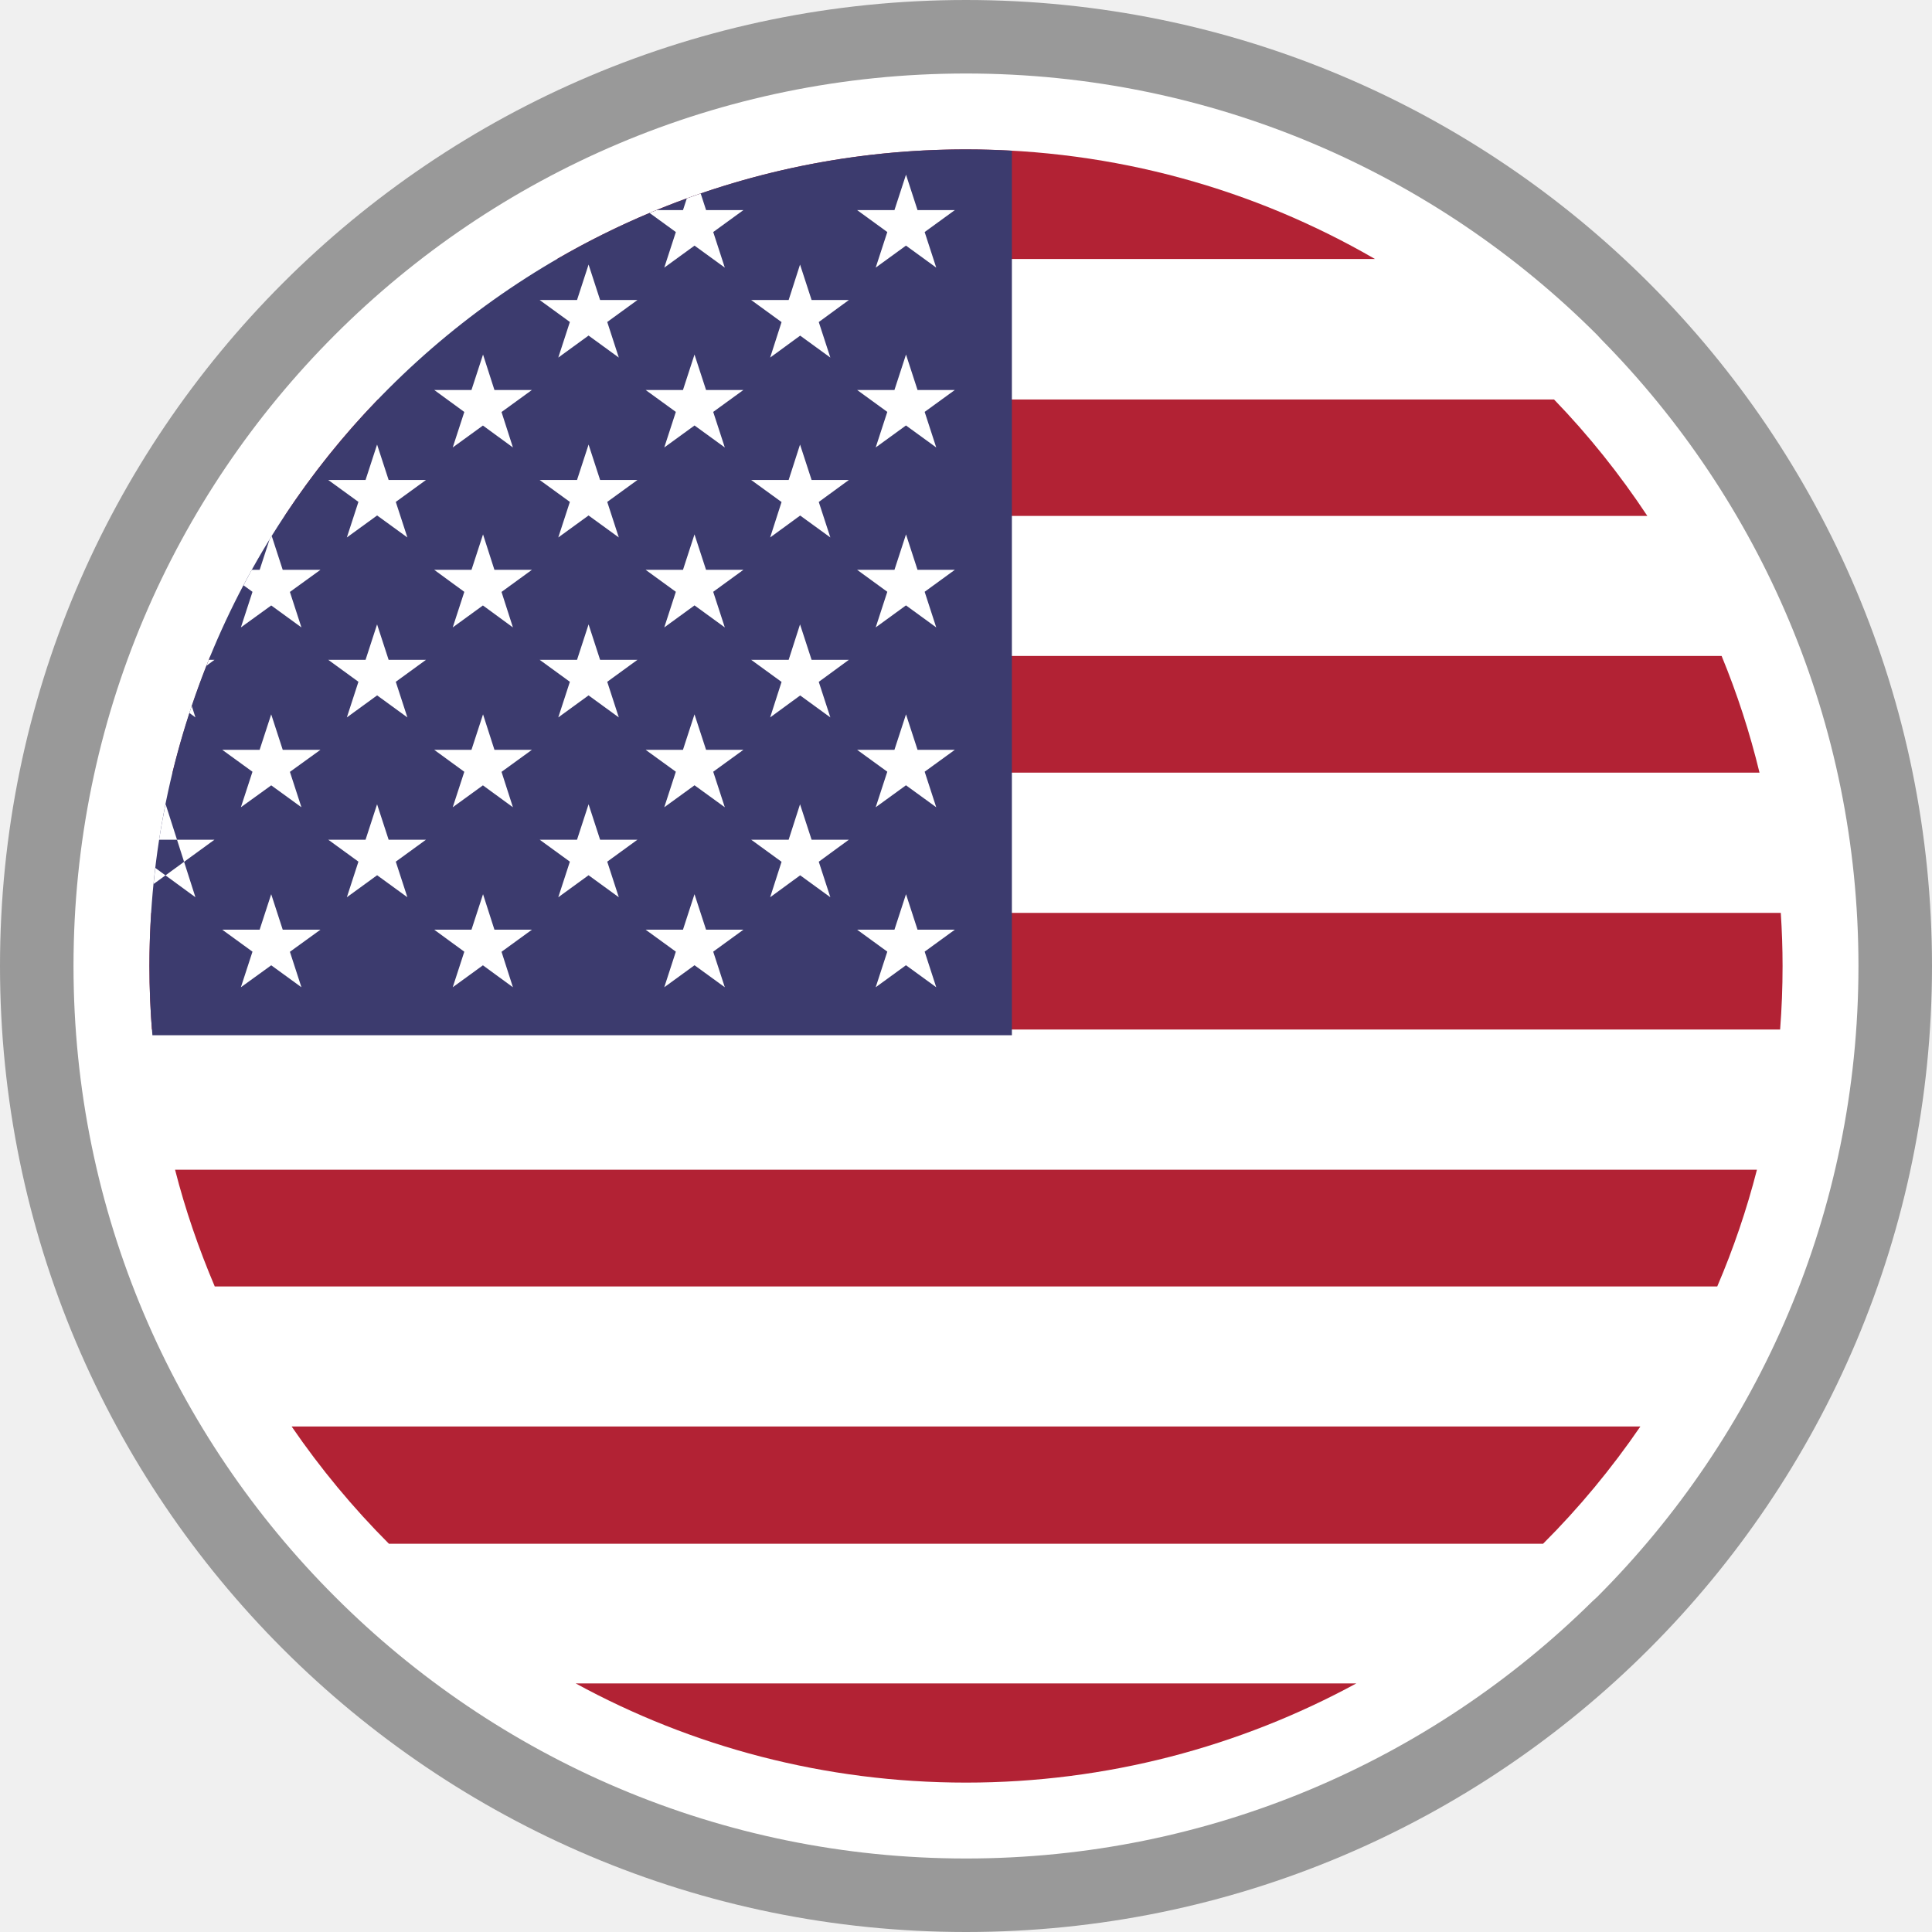
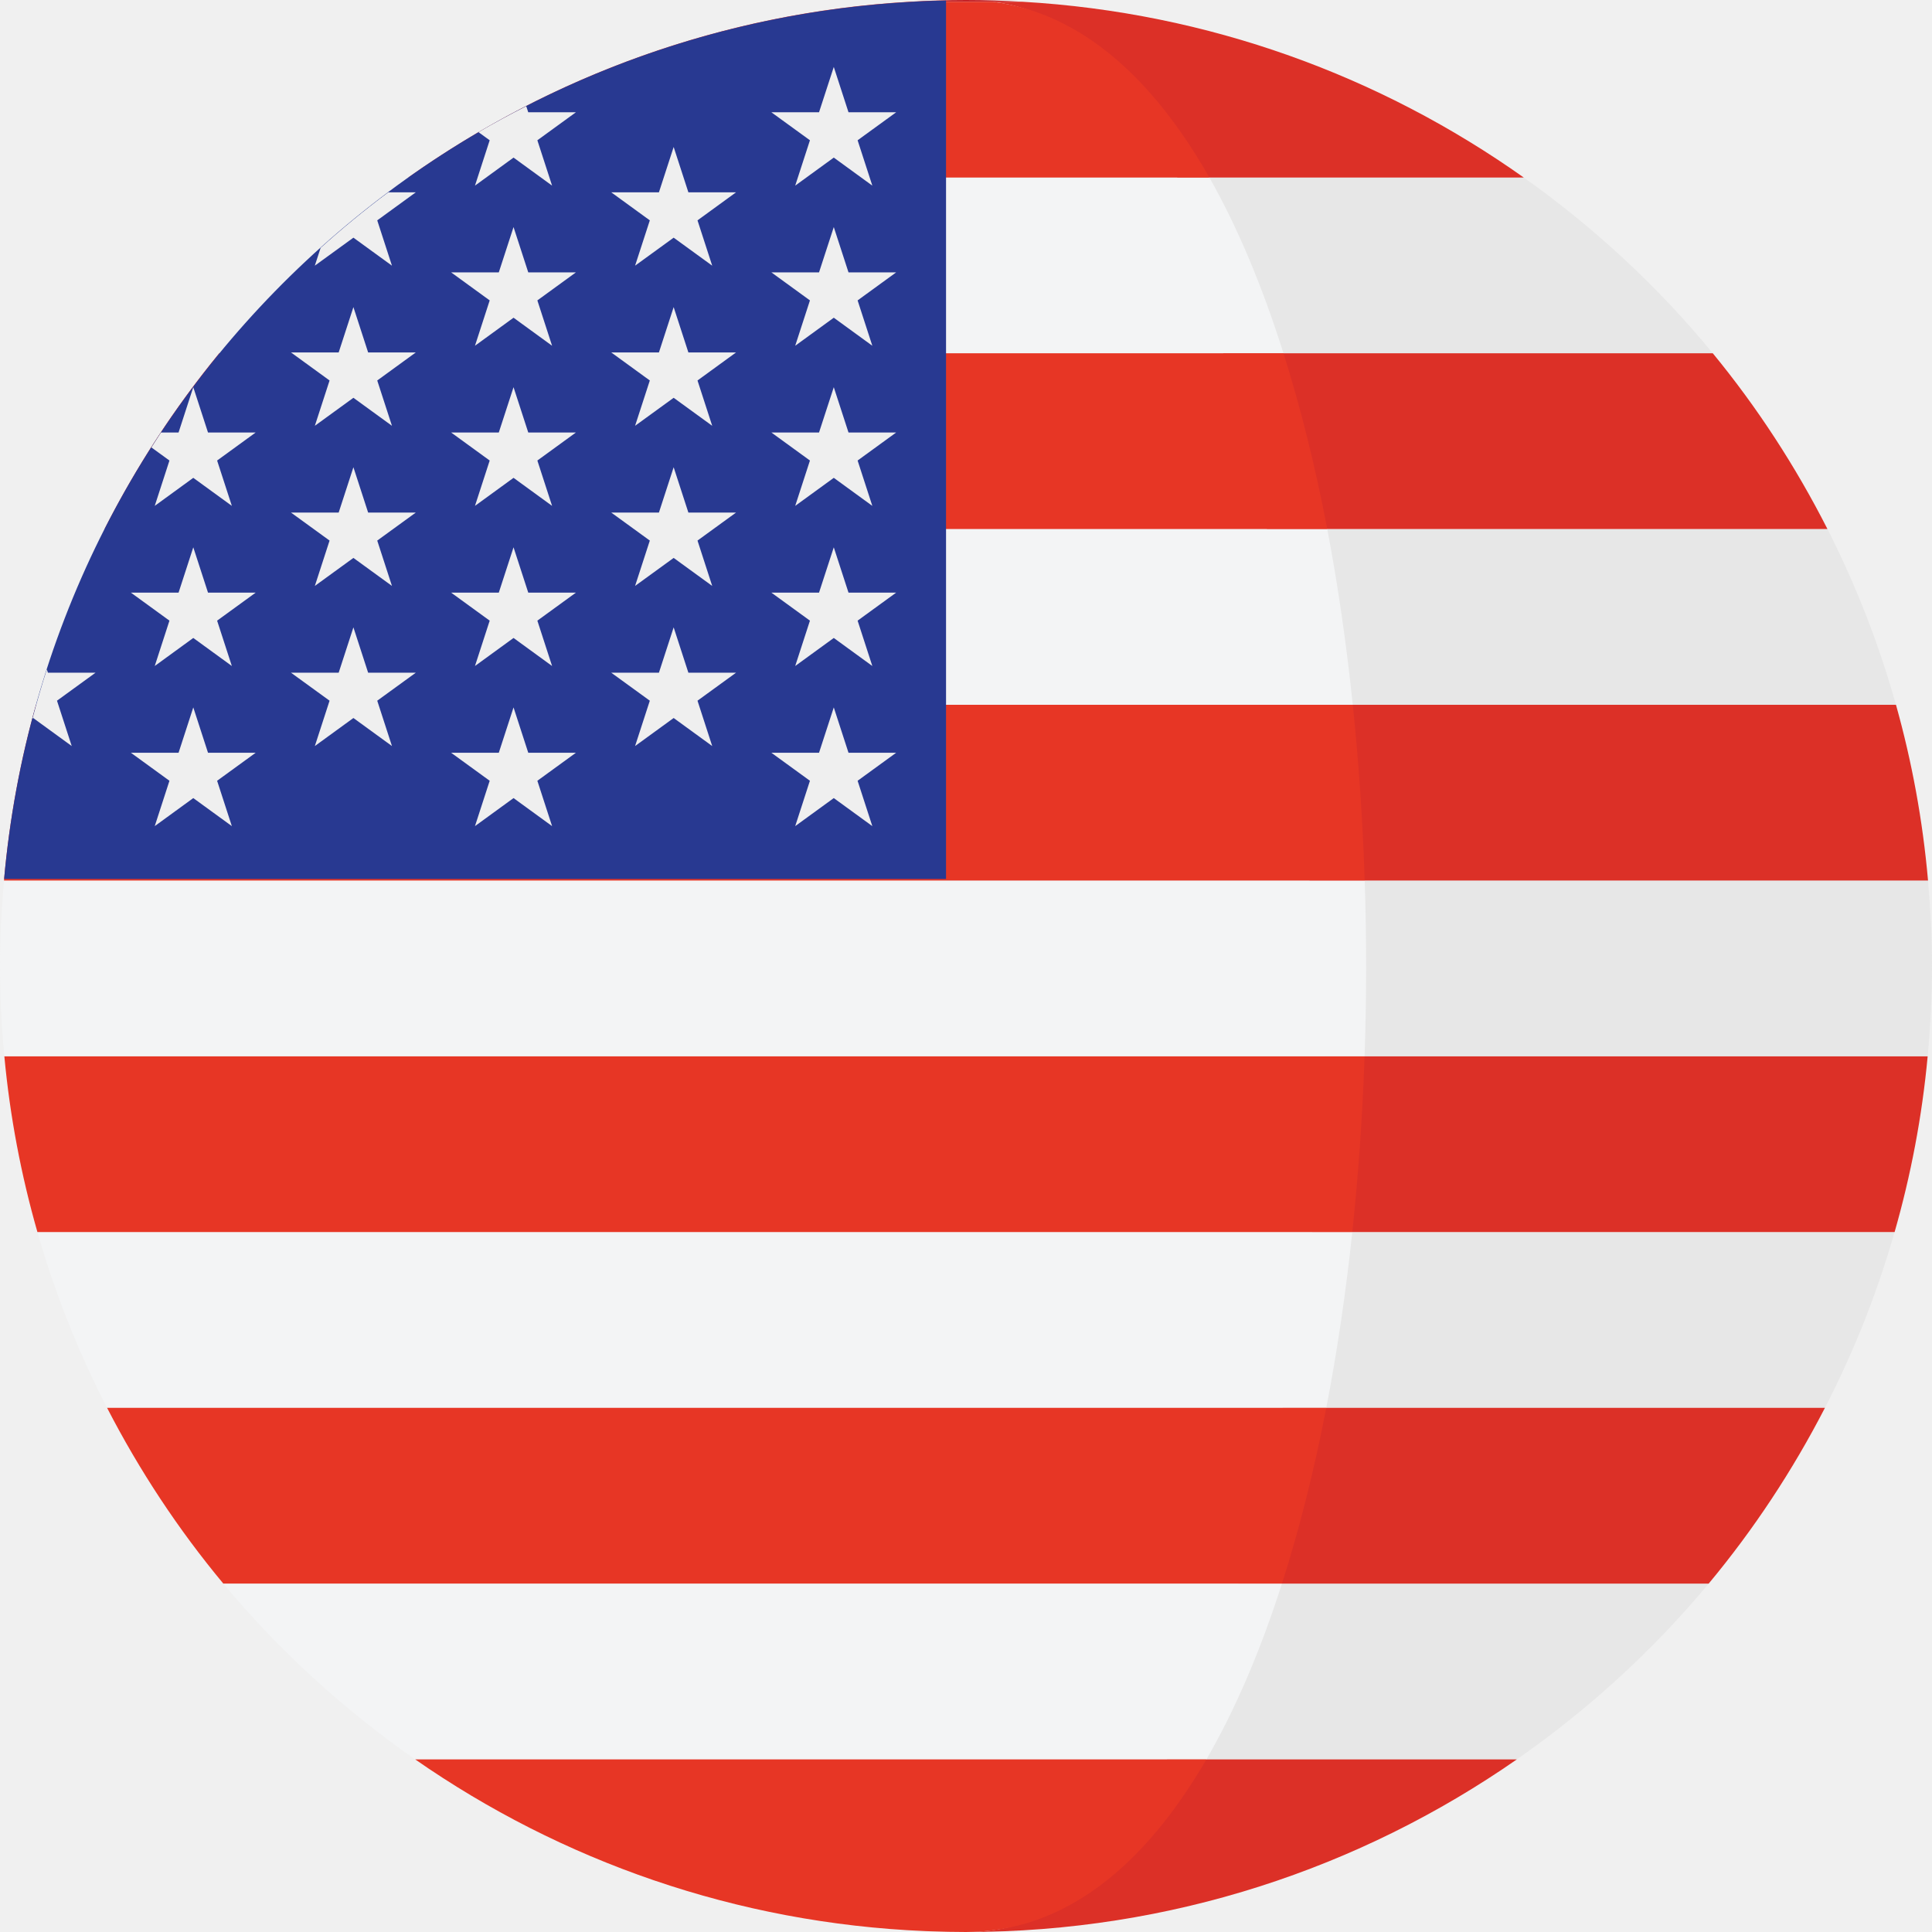
- <svg xmlns="http://www.w3.org/2000/svg" shape-rendering="geometricPrecision" text-rendering="geometricPrecision" image-rendering="optimizeQuality" fill-rule="evenodd" clip-rule="evenodd" viewBox="0 0 512 512" width="26" height="26">
-   <g fill-rule="nonzero">
-     <path fill="#999" d="M256 0c70.68 0 134.69 28.66 181.01 74.99C483.34 121.31 512 185.32 512 256c0 70.68-28.66 134.69-74.99 181.01C390.69 483.34 326.68 512 256 512c-70.68 0-134.69-28.66-181.01-74.99C28.66 390.69 0 326.68 0 256c0-70.68 28.66-134.69 74.99-181.01C121.31 28.66 185.32 0 256 0z" />
-     <path fill="#fff" d="M256 19.48c65.29 0 124.46 26.48 167.25 69.27l1.09 1.18c42.14 42.72 68.17 101.37 68.17 166.06 0 65.31-26.49 124.46-69.28 167.25l-1.19 1.09c-42.72 42.16-101.4 68.19-166.04 68.19-65.23 0-124.38-26.51-167.18-69.33-42.84-42.74-69.34-101.89-69.34-167.2 0-65.31 26.48-124.45 69.27-167.24C131.54 45.96 190.69 19.48 256 19.48z" />
-     <path fill="#B22234" d="M256 39.59c39.48 0 76.49 10.58 108.37 29.04H147.63C179.51 50.17 216.52 39.59 256 39.59zm155.84 66.28c9.16 9.48 17.42 19.82 24.72 30.85H75.43c7.29-11.09 15.59-21.46 24.72-30.85h311.69zm44.41 67.97c4.1 9.97 7.46 20.28 10.04 30.92H45.71c2.61-10.62 6.03-20.9 10.04-30.92h400.5zm15.68 68.08c.3 4.68.47 9.37.47 14.07 0 5.67-.22 11.3-.65 16.85H40.25c-.42-5.59-.65-11.26-.65-16.85 0-4.73.17-9.42.47-14.07h431.86zm-6.32 68.06a212.979 212.979 0 0 1-10.52 30.94H56.91c-4.25-10.02-7.83-20.39-10.52-30.94h419.22zm-30.9 68.06c-7.63 11.14-16.25 21.56-25.78 31.07H103.07c-9.5-9.51-18.15-19.93-25.78-31.07h357.42zm-75.27 68.08c-30.86 16.77-66.16 26.29-103.44 26.29-37.47 0-72.72-9.53-103.44-26.29h206.88z" />
-     <path fill="#3C3B6E" d="M268.16 39.94v234.41H40.39c-.53-6.07-.79-12.16-.79-18.36 0-119.51 96.88-216.4 216.4-216.4 4.08 0 8.14.13 12.16.35z" />
-     <path fill="#fff" d="m50.81 187.06.98 3.06-1.6-1.18.62-1.88zm189.29 49.91 8.01 24.66-20.96-15.25h25.89l-20.97 15.25 8.03-24.66zm0-47.66 8.01 24.62-20.96-15.22h25.89l-20.97 15.22 8.03-24.62zm0-47.69 8.01 24.65-20.96-15.26h25.89l-20.97 15.26 8.03-24.65zm0-47.66 8.01 24.62-20.96-15.23h25.89l-20.97 15.23 8.03-24.62zm0-47.67 8.01 24.63-20.96-15.24h25.89l-20.97 15.24 8.03-24.63zm-28.08 166.85 8.03 24.64-20.98-15.25h25.89l-20.86 15.25 7.92-24.64zm0-47.67 8.03 24.65-20.98-15.26h25.89l-20.86 15.26 7.92-24.65zm0-47.66 8.03 24.62-20.98-15.23h25.89l-20.86 15.23 7.92-24.62zm0-47.7 8.03 24.65-20.98-15.25h25.89L204.1 94.76l7.92-24.65zm-27.97 166.86 8.03 24.66-20.98-15.25h25.91l-20.97 15.25 8.01-24.66zm0-47.66 8.03 24.62-20.98-15.22h25.91l-20.97 15.22 8.01-24.62zm0-47.69 8.03 24.65-20.98-15.26h25.91l-20.97 15.26 8.01-24.65zm0-47.66 8.03 24.62-20.98-15.23h25.91l-20.97 15.23 8.01-24.62zm1.64-42.68 6.39 19.64-19.93-14.48 1.86-.76h23l-20.97 15.24 5.97-18.34 3.68-1.3zm-29.71 161.86 8.01 24.64-20.97-15.25h25.91l-20.98 15.25 8.03-24.64zm0-47.67 8.01 24.65-20.97-15.26h25.91l-20.98 15.26 8.03-24.65zm0-47.66 8.01 24.62-20.97-15.23h25.91l-20.98 15.23 8.03-24.62zm0-47.7 8.01 24.65-20.97-15.25h25.91l-20.98 15.25 8.03-24.65zm-27.97 166.86 7.92 24.66-20.86-15.25h25.89l-20.98 15.25 8.03-24.66zm0-47.66 7.92 24.62-20.86-15.22h25.89l-20.98 15.22 8.03-24.62zm0-47.69 7.92 24.65-20.86-15.26h25.89l-20.98 15.26 8.03-24.65zm0-47.66 7.92 24.62-20.86-15.23h25.89l-20.98 15.23 8.03-24.62zM99.93 213.14l8.03 24.64-20.97-15.25h25.9l-20.97 15.25 8.01-24.64zm0-47.67 8.03 24.65-20.97-15.26h25.9l-20.97 15.26 8.01-24.65zm0-47.66 8.03 24.62-20.97-15.23h25.9l-20.97 15.23 8.01-24.62zM71.87 236.97l8.01 24.66-20.98-15.25h26.02l-21.08 15.25 8.03-24.66zm0-47.66 8.01 24.62-20.98-15.22h26.02l-21.08 15.22 8.03-24.62zm.14-47.26 7.87 24.22-15.36-11.17 2.2-4.09h18.2l-21.08 15.26 7.6-23.32.57-.9zM43.9 213.14l7.89 24.64-10.63-7.77-.47 4.27 16.15-11.75H42.16c.48-3.02 1.02-6.02 1.62-8.99l.12-.4zm11.44-38.28h1.5l-2.14 1.57.64-1.57z" />
+ <svg xmlns="http://www.w3.org/2000/svg" version="1.1" id="Capa_1" viewBox="0 0 473.677 473.677" xml:space="preserve" width="800px" height="800px" fill="#ffffff">
+   <g id="SVGRepo_bgCarrier" stroke-width="0" />
+   <g id="SVGRepo_tracerCarrier" stroke-linecap="round" stroke-linejoin="round" />
+   <g id="SVGRepo_iconCarrier">
+     <g>
+       <rect x="1.068" y="258.99" style="fill:#C42126;" width="471.56" height="0.007" />
+       <rect x="25.629" y="129.7" style="fill:#C42126;" width="422.42" height="0.007" />
+       <rect x="8.831" y="172.79" style="fill:#C42126;" width="456" height="0.007" />
+       <polygon style="fill:#C42126;" points="101.793,431.36 371.888,431.36 371.902,431.345 101.778,431.345 " />
+       <path style="fill:#C42126;" d="M236.837,0c-4.652,0-9.267,0.168-13.848,0.43h27.699C246.103,0.168,241.489,0,236.837,0z" />
+       <rect x="0.978" y="215.89" style="fill:#C42126;" width="471.71" height="0.007" />
+     </g>
+     <path style="fill:#E7E7E7;" d="M306.838,86.609H419.93c-13.433-16.353-29.045-30.829-46.341-43.084h-84.922 C295.694,55.888,301.737,70.476,306.838,86.609z" />
+     <path style="fill:#DC3027;" d="M288.667,43.525h84.922C338.482,18.646,296.333,3.066,250.688,0.43h-7.292 C264.88,3.134,274.748,19.034,288.667,43.525z" />
+     <path style="fill:#E7E7E7;" d="M464.846,172.794c-4.211-15.018-9.858-29.427-16.798-43.084H317.94 c2.636,13.833,4.716,28.282,6.256,43.084H464.846z" />
+     <path style="fill:#DC3027;" d="M310.622,129.703h137.422c-7.831-15.403-17.239-29.857-28.114-43.091H299.886 C304.119,100.011,307.713,114.465,310.622,129.703z" />
+     <path style="fill:#E7E7E7;" d="M329.178,258.98h143.431c0.681-7.288,1.066-14.674,1.066-22.138c0-7.064-0.37-14.038-0.976-20.949 H329.212C329.679,230.223,329.671,244.658,329.178,258.98z" />
+     <path style="fill:#DC3027;" d="M472.703,215.886c-1.298-14.798-3.964-29.195-7.857-43.084H318.154 c1.473,14.109,2.446,28.544,2.921,43.084H472.703z" />
+     <path style="fill:#E7E7E7;" d="M315.465,345.166h131.962c7.038-13.642,12.774-28.062,17.075-43.091H321.845 C320.274,316.899,318.142,331.345,315.465,345.166z" />
+     <path style="fill:#DC3027;" d="M464.506,302.072c3.975-13.885,6.735-28.282,8.107-43.084H324.709 c-0.505,14.551-1.507,28.982-3.01,43.084L464.506,302.072L464.506,302.072z" />
+     <path style="fill:#E7E7E7;" d="M371.902,431.345c17.546-12.206,33.379-26.697,47.025-43.084H307.806 c-5.194,16.2-11.361,30.765-18.515,43.084L371.902,431.345L371.902,431.345z" />
+     <g>
+       <path style="fill:#DC3027;" d="M303.625,388.258h115.302c11.002-13.219,20.553-27.673,28.499-43.091h-132.93 C311.546,360.416,307.915,374.877,303.625,388.258z" />
+       <path style="fill:#DC3027;" d="M228.254,473.509c-0.479-0.015-0.957-0.037-1.436-0.052 C227.297,473.471,227.776,473.494,228.254,473.509z" />
+       <path style="fill:#DC3027;" d="M236.837,473.677c50.211,0,96.735-15.673,135.051-42.317h-85.715 C270.96,457.57,260.923,473.677,236.837,473.677z" />
+     </g>
+     <path style="fill:#C42126;" d="M236.837,473.677c-2.876,0-5.733-0.067-8.582-0.168C231.134,473.606,233.994,473.677,236.837,473.677 z" />
+     <path style="fill:#F3F4F5;" d="M296.509,43.525H100.092C82.793,55.78,67.184,70.255,53.747,86.609h260.929 C309.575,70.476,303.536,55.888,296.509,43.525z" />
+     <path style="fill:#E73625;" d="M100.092,43.525h196.417C282.587,19.034,264.88,3.134,243.396,0.43h-20.407 C177.344,3.066,135.195,18.646,100.092,43.525z" />
+     <path style="fill:#F3F4F5;" d="M8.835,172.794h322.83c-1.541-14.805-3.62-29.251-6.256-43.084H25.633 C18.692,143.368,13.046,157.776,8.835,172.794z" />
+     <path style="fill:#E73625;" d="M53.747,86.609C42.88,99.843,33.464,114.296,25.637,129.7h299.772 c-2.906-15.235-6.499-29.688-10.733-43.091C314.676,86.609,53.747,86.609,53.747,86.609z" />
+     <path style="fill:#F3F4F5;" d="M0.002,236.842c0,7.464,0.389,14.85,1.066,22.138h333.491c0.494-14.323,0.501-28.754,0.034-43.084 H0.978C0.372,222.804,0.002,229.778,0.002,236.842z" />
+     <path style="fill:#E73625;" d="M0.978,215.886h333.611c-0.475-14.543-1.451-28.974-2.921-43.084H8.831 C4.938,186.694,2.272,201.088,0.978,215.886z" />
+     <path style="fill:#F3F4F5;" d="M331.549,302.072H9.175c4.301,15.033,10.041,29.449,17.075,43.091h298.919 C327.847,331.345,329.974,316.899,331.549,302.072z" />
+     <path style="fill:#E73625;" d="M9.175,302.072h322.374c1.5-14.102,2.505-28.537,3.01-43.084H1.068 C2.44,273.793,5.204,288.187,9.175,302.072z" />
+     <path style="fill:#F3F4F5;" d="M101.778,431.345h194.009c7.154-12.322,13.324-26.884,18.515-43.084H54.753 C68.399,404.648,84.228,419.139,101.778,431.345z" />
+     <g>
+       <path style="fill:#E73625;" d="M26.254,345.166c7.947,15.418,17.497,29.872,28.499,43.091h259.549 c4.286-13.38,7.917-27.841,10.867-43.091H26.254z" />
+       <path style="fill:#E73625;" d="M226.818,473.456c0.479,0.015,0.957,0.037,1.436,0.052c2.85,0.101,5.707,0.168,8.582,0.168 c24.087,0,43.727-16.106,58.943-42.317H101.793C137.54,456.221,180.448,471.523,226.818,473.456z" />
+     </g>
+     <path style="fill:#283991;" d="M231.941,0.123C110.574,2.592,11.654,96.301,1.008,215.5h230.937V0.123H231.941z" />
+     <g>
+       <polygon style="fill:#EFEFEF;" points="47.39,134.187 50.998,145.297 62.688,145.297 53.231,152.167 56.843,163.285 47.39,156.411 37.94,163.285 41.545,152.167 32.091,145.297 43.781,145.297 " />
+       <polygon style="fill:#EFEFEF;" points="47.39,173.438 50.998,184.555 62.688,184.555 53.231,191.425 56.843,202.543 47.39,195.669 37.94,202.543 41.545,191.425 32.091,184.555 43.781,184.555 " />
+       <polygon style="fill:#EFEFEF;" points="86.648,75.296 90.257,86.41 101.943,86.41 92.489,93.284 96.098,104.394 86.648,97.528 77.194,104.394 80.803,93.284 71.345,86.41 83.035,86.41 " />
+       <polygon style="fill:#EFEFEF;" points="86.648,114.554 90.257,125.668 101.943,125.668 92.489,132.534 96.098,143.652 86.648,136.786 77.194,143.652 80.803,132.534 71.345,125.668 83.035,125.668 " />
+       <polygon style="fill:#EFEFEF;" points="86.648,153.812 90.257,164.93 101.943,164.93 92.489,171.792 96.098,182.91 86.648,176.037 77.194,182.91 80.803,171.792 71.345,164.93 83.035,164.93 " />
+       <path style="fill:#EFEFEF;" d="M17.585,182.91l-3.612-11.118l9.454-6.866H11.744l-0.262-0.811 c-1.283,3.968-2.442,7.984-3.511,12.045l0.165-0.123L17.585,182.91z" />
+       <path style="fill:#EFEFEF;" d="M37.94,124.027l9.45-6.873l9.454,6.873l-3.612-11.118l9.454-6.873h-11.69l-3.609-11.11l-3.609,11.11 H39.47c-0.8,1.212-1.574,2.431-2.352,3.661l4.428,3.212L37.94,124.027z" />
+       <path style="fill:#EFEFEF;" d="M86.648,58.27l9.45,6.866l-3.609-11.11l9.45-6.873h-6.75c-5.733,4.286-11.264,8.822-16.578,13.608 l-1.425,4.375L86.648,58.27z" />
+       <path style="fill:#EFEFEF;" d="M116.452,45.511l9.454-6.873l9.45,6.873l-3.609-11.118l9.45-6.866h-11.686l-0.49-1.496 c-3.96,2.023-7.879,4.128-11.709,6.368l2.745,1.993L116.452,45.511z" />
+       <polygon style="fill:#EFEFEF;" points="125.906,55.671 129.515,66.778 141.201,66.778 131.747,73.651 135.356,84.769 125.906,77.895 116.452,84.769 120.061,73.651 110.604,66.778 122.293,66.778 " />
+       <polygon style="fill:#EFEFEF;" points="125.906,94.929 129.515,106.036 141.201,106.036 131.747,112.909 135.356,124.027 125.906,117.153 116.452,124.027 120.061,112.909 110.604,106.036 122.293,106.036 " />
+       <polygon style="fill:#EFEFEF;" points="125.906,134.187 129.515,145.297 141.201,145.297 131.747,152.167 135.356,163.285 125.906,156.411 116.452,163.285 120.061,152.167 110.604,145.297 122.293,145.297 " />
+       <polygon style="fill:#EFEFEF;" points="125.906,173.438 129.515,184.555 141.201,184.555 131.747,191.425 135.356,202.543 125.906,195.669 116.452,202.543 120.061,191.425 110.604,184.555 122.293,184.555 " />
+       <polygon style="fill:#EFEFEF;" points="165.164,36.038 168.773,47.152 180.459,47.152 171.009,54.026 174.614,65.136 165.164,58.27 155.707,65.136 159.319,54.026 149.862,47.152 161.551,47.152 " />
+       <polygon style="fill:#EFEFEF;" points="165.164,75.296 168.773,86.41 180.459,86.41 171.009,93.284 174.614,104.394 165.164,97.528 155.707,104.394 159.319,93.284 149.862,86.41 161.551,86.41 " />
+       <polygon style="fill:#EFEFEF;" points="165.164,114.554 168.773,125.668 180.459,125.668 171.009,132.534 174.614,143.652 165.164,136.786 155.707,143.652 159.319,132.534 149.862,125.668 161.551,125.668 " />
+       <polygon style="fill:#EFEFEF;" points="165.164,153.812 168.773,164.93 180.459,164.93 171.009,171.792 174.614,182.91 165.164,176.037 155.707,182.91 159.319,171.792 149.862,164.93 161.551,164.93 " />
+       <polygon style="fill:#EFEFEF;" points="204.422,16.413 208.031,27.527 219.717,27.527 210.263,34.393 213.872,45.511 204.422,38.637 194.965,45.511 198.577,34.393 189.12,27.527 200.806,27.527 " />
+       <polygon style="fill:#EFEFEF;" points="204.422,55.671 208.031,66.778 219.717,66.778 210.263,73.651 213.872,84.769 204.422,77.895 194.965,84.769 198.577,73.651 189.12,66.778 200.806,66.778 " />
+       <polygon style="fill:#EFEFEF;" points="204.422,94.929 208.031,106.036 219.717,106.036 210.263,112.909 213.872,124.027 204.422,117.153 194.965,124.027 198.577,112.909 189.12,106.036 200.806,106.036 " />
+       <polygon style="fill:#EFEFEF;" points="204.422,134.187 208.031,145.297 219.717,145.297 210.263,152.167 213.872,163.285 204.422,156.411 194.965,163.285 198.577,152.167 189.12,145.297 200.806,145.297 " />
+       <polygon style="fill:#EFEFEF;" points="204.422,173.438 208.031,184.555 219.717,184.555 210.263,191.425 213.872,202.543 204.422,195.669 194.965,202.543 198.577,191.425 189.12,184.555 200.806,184.555 " />
+     </g>
  </g>
</svg>
